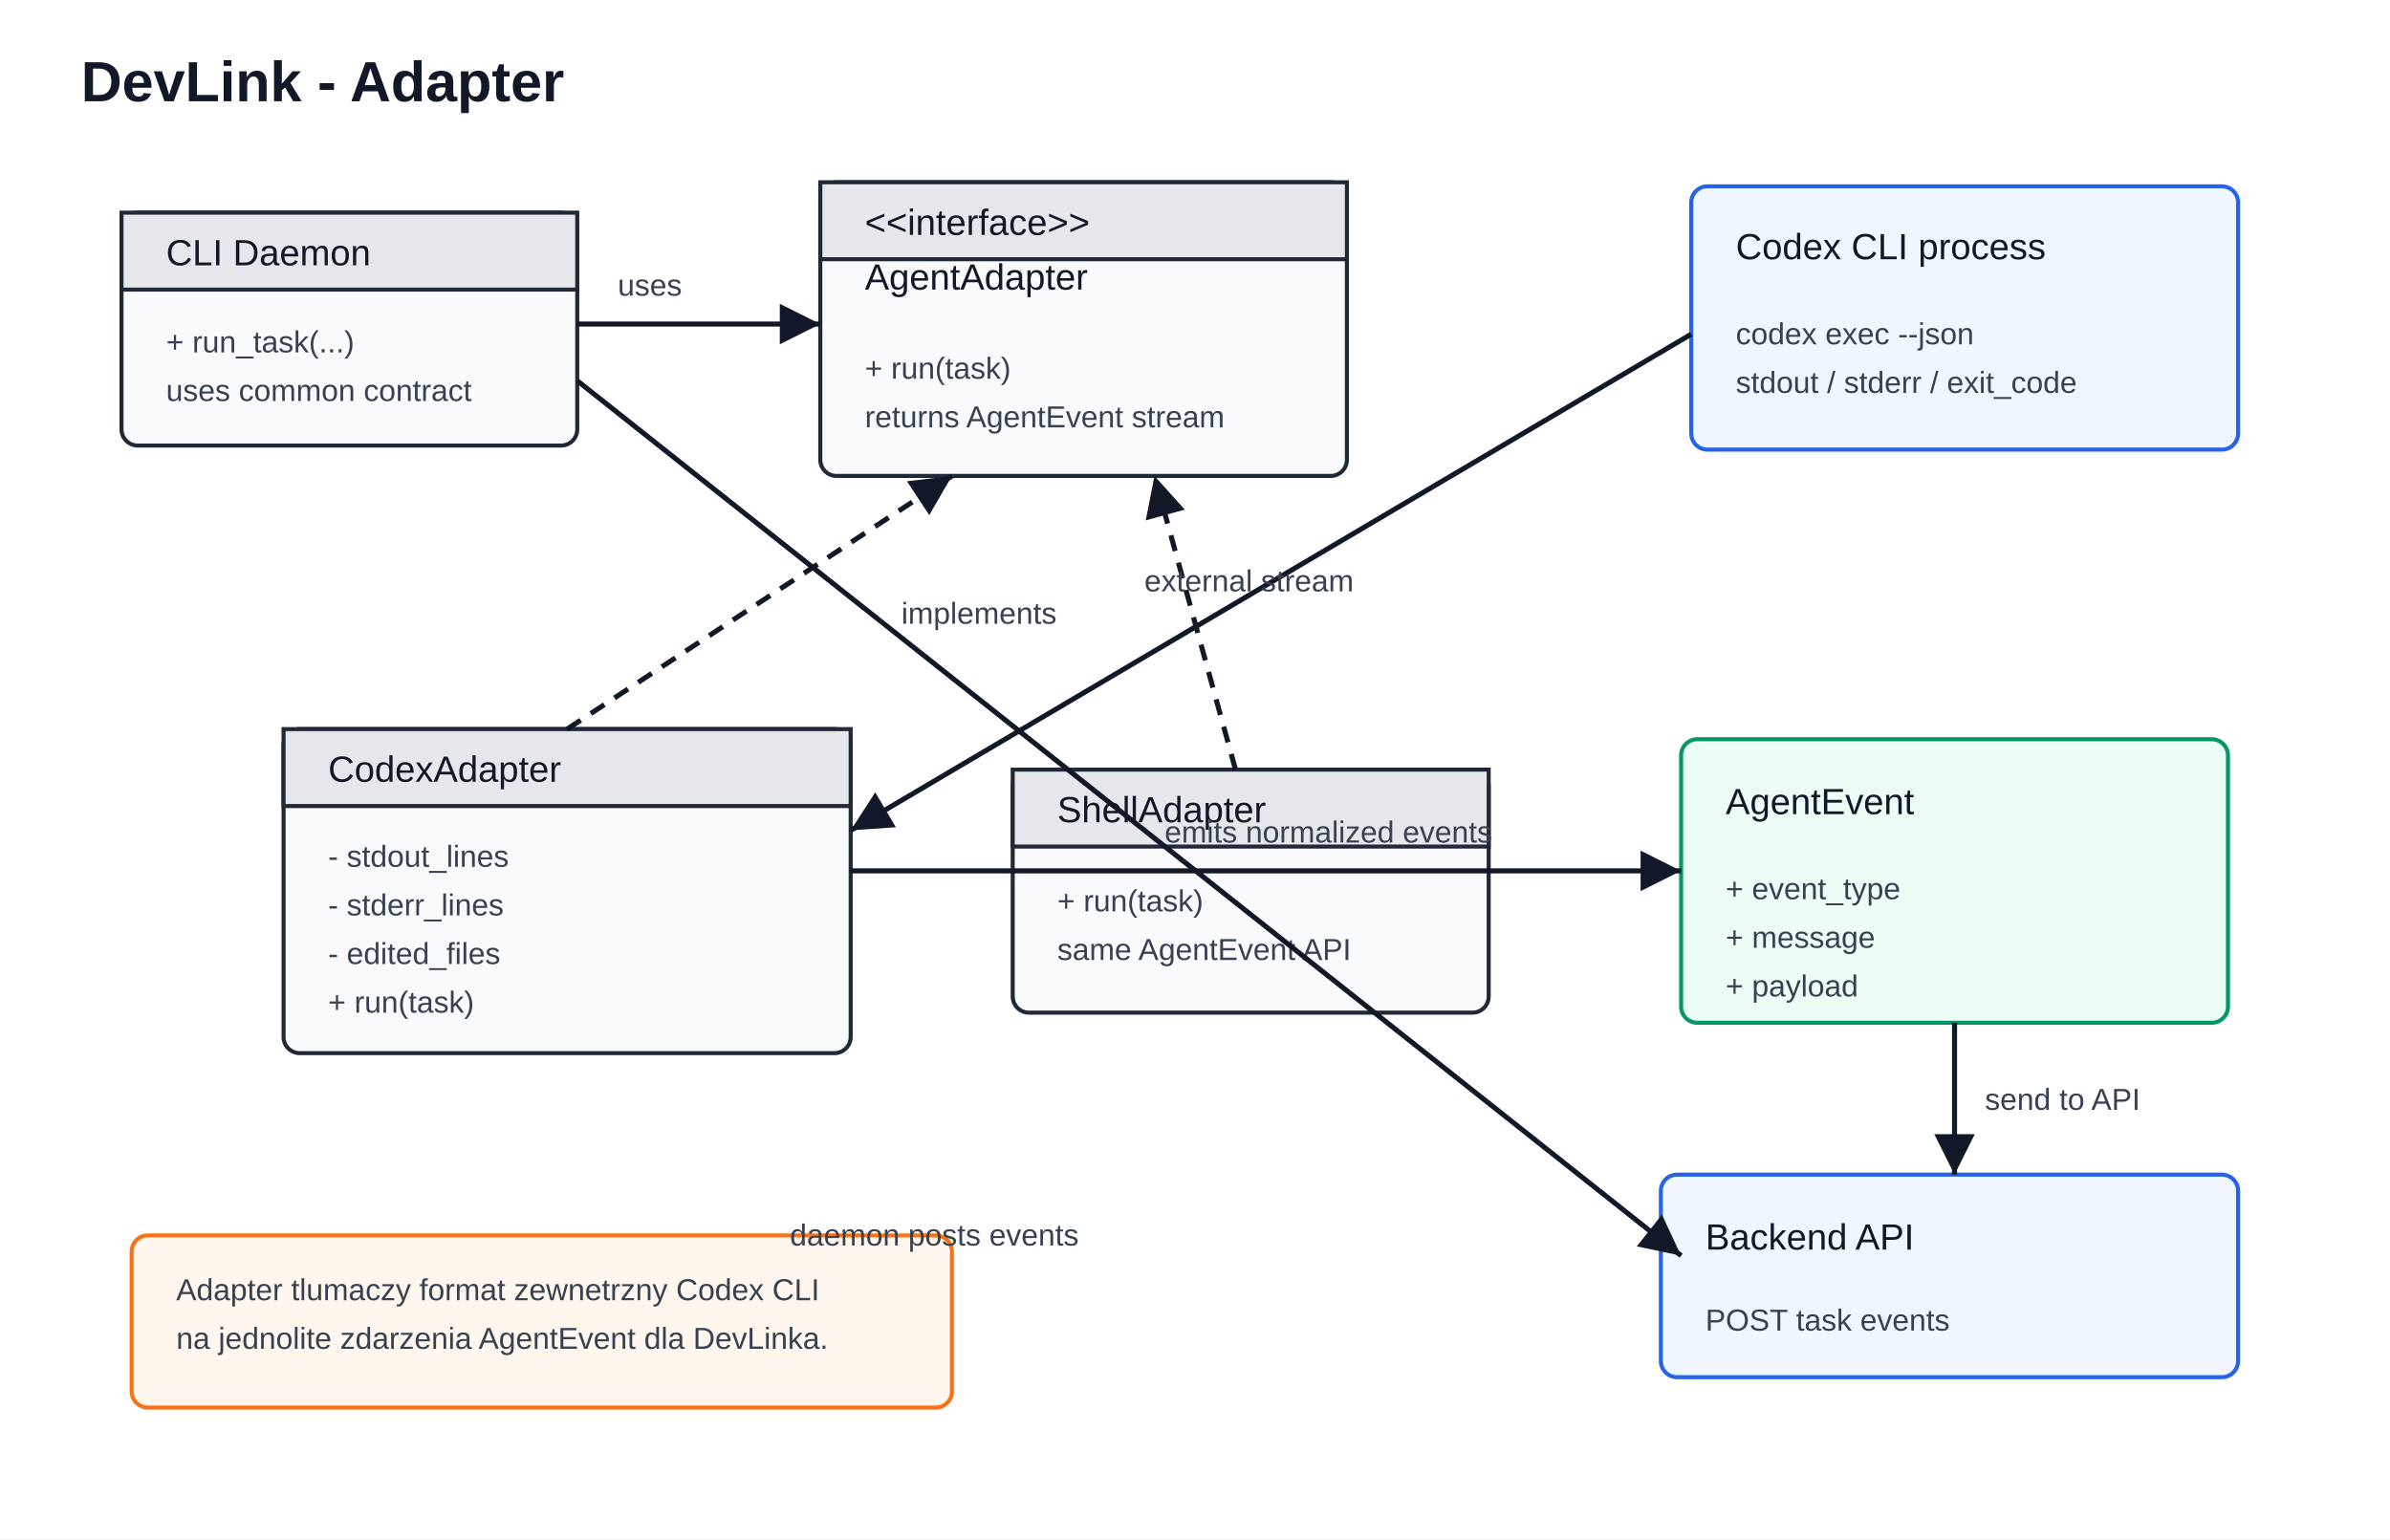
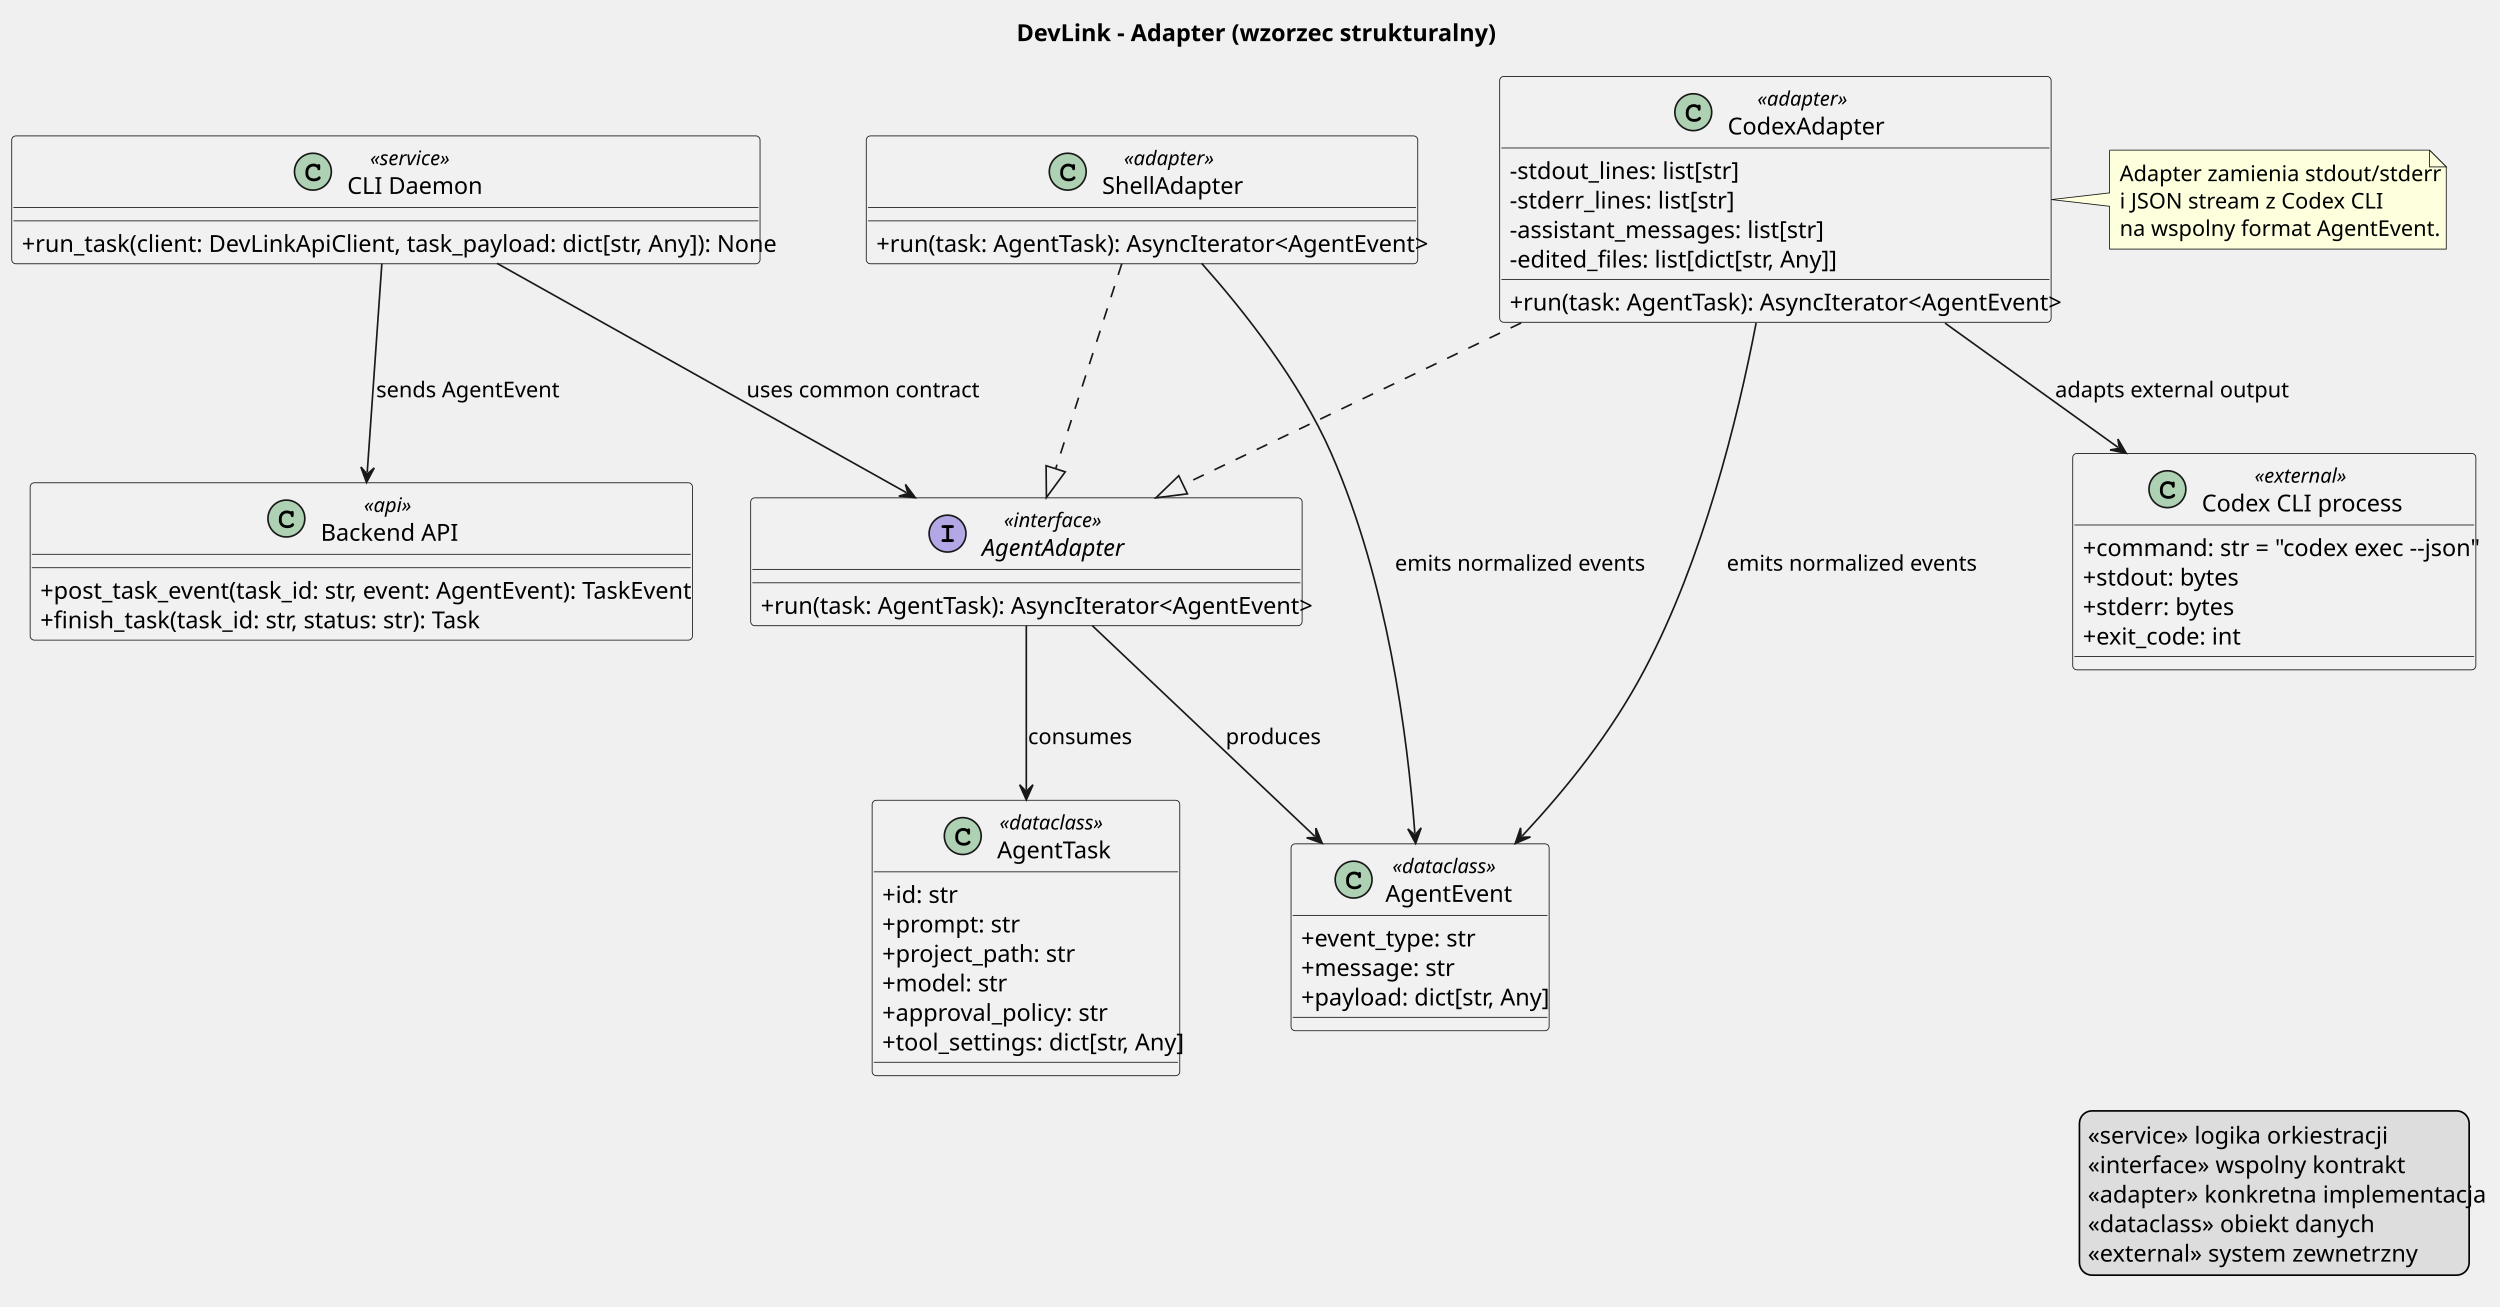
- <svg xmlns="http://www.w3.org/2000/svg" width="1180" height="760" viewBox="0 0 1180 760">
-   <style>
-     .bg { fill: #ffffff; }
-     .box { fill: #f8fafc; stroke: #1f2937; stroke-width: 2; rx: 8; }
-     .head { fill: #e5e7eb; stroke: #1f2937; stroke-width: 2; }
-     .external { fill: #eff6ff; stroke: #2563eb; stroke-width: 2; rx: 8; }
-     .event { fill: #ecfdf5; stroke: #059669; stroke-width: 2; rx: 8; }
-     .text { font-family: Arial, sans-serif; font-size: 18px; fill: #111827; }
-     .small { font-family: Arial, sans-serif; font-size: 15px; fill: #374151; }
-     .title { font-family: Arial, sans-serif; font-size: 28px; font-weight: 700; fill: #111827; }
-     .arrow { stroke: #111827; stroke-width: 2.5; fill: none; marker-end: url(#arrow); }
-     .dash { stroke: #111827; stroke-width: 2.5; fill: none; stroke-dasharray: 8 6; marker-end: url(#arrow); }
-     .note { fill: #fff7ed; stroke: #f97316; stroke-width: 2; rx: 8; }
-   </style>
-   <defs>
-     <marker id="arrow" markerWidth="12" markerHeight="12" refX="10" refY="6" orient="auto">
-       <path d="M2,2 L10,6 L2,10 Z" fill="#111827" />
-     </marker>
-   </defs>
-   <rect class="bg" width="1180" height="760" />
-   <text x="40" y="50" class="title">DevLink - Adapter</text>
-   <rect x="60" y="105" width="225" height="115" class="box" />
-   <rect x="60" y="105" width="225" height="38" class="head" />
-   <text x="82" y="131" class="text">CLI Daemon</text>
-   <text x="82" y="174" class="small">+ run_task(...)</text>
-   <text x="82" y="198" class="small">uses common contract</text>
-   <rect x="405" y="90" width="260" height="145" class="box" />
-   <rect x="405" y="90" width="260" height="38" class="head" />
-   <text x="427" y="116" class="text">&lt;&lt;interface&gt;&gt;</text>
-   <text x="427" y="143" class="text">AgentAdapter</text>
-   <text x="427" y="187" class="small">+ run(task)</text>
-   <text x="427" y="211" class="small">returns AgentEvent stream</text>
-   <rect x="140" y="360" width="280" height="160" class="box" />
-   <rect x="140" y="360" width="280" height="38" class="head" />
-   <text x="162" y="386" class="text">CodexAdapter</text>
-   <text x="162" y="428" class="small">- stdout_lines</text>
-   <text x="162" y="452" class="small">- stderr_lines</text>
-   <text x="162" y="476" class="small">- edited_files</text>
-   <text x="162" y="500" class="small">+ run(task)</text>
-   <rect x="500" y="380" width="235" height="120" class="box" />
-   <rect x="500" y="380" width="235" height="38" class="head" />
-   <text x="522" y="406" class="text">ShellAdapter</text>
-   <text x="522" y="450" class="small">+ run(task)</text>
-   <text x="522" y="474" class="small">same AgentEvent API</text>
-   <rect x="835" y="92" width="270" height="130" class="external" />
-   <text x="857" y="128" class="text">Codex CLI process</text>
-   <text x="857" y="170" class="small">codex exec --json</text>
-   <text x="857" y="194" class="small">stdout / stderr / exit_code</text>
-   <rect x="830" y="365" width="270" height="140" class="event" />
-   <text x="852" y="402" class="text">AgentEvent</text>
-   <text x="852" y="444" class="small">+ event_type</text>
-   <text x="852" y="468" class="small">+ message</text>
-   <text x="852" y="492" class="small">+ payload</text>
-   <rect x="820" y="580" width="285" height="100" class="external" />
-   <text x="842" y="617" class="text">Backend API</text>
-   <text x="842" y="657" class="small">POST task events</text>
-   <rect x="65" y="610" width="405" height="85" class="note" />
-   <text x="87" y="642" class="small">Adapter tlumaczy format zewnetrzny Codex CLI</text>
-   <text x="87" y="666" class="small">na jednolite zdarzenia AgentEvent dla DevLinka.</text>
-   <path d="M285 160 L405 160" class="arrow" />
-   <text x="305" y="146" class="small">uses</text>
-   <path d="M280 360 L470 235" class="dash" />
-   <path d="M610 380 L570 235" class="dash" />
-   <text x="445" y="308" class="small">implements</text>
-   <path d="M420 430 L830 430" class="arrow" />
-   <text x="575" y="416" class="small">emits normalized events</text>
-   <path d="M835 165 L420 410" class="arrow" />
-   <text x="565" y="292" class="small">external stream</text>
-   <path d="M965 505 L965 580" class="arrow" />
-   <text x="980" y="548" class="small">send to API</text>
-   <path d="M285 188 L830 620" class="arrow" />
-   <text x="390" y="615" class="small">daemon posts events</text>
+ <svg xmlns="http://www.w3.org/2000/svg" contentStyleType="text/css" data-diagram-type="CLASS" height="780px" preserveAspectRatio="none" style="width:1492px;height:780px;background:#FFFFFF;" version="1.1" viewBox="0 0 1492 780" width="1492px" zoomAndPan="magnify">
+   <defs />
+   <g>
+     <g class="title" data-source-line="1">
+       <text fill="#000000" font-family="sans-serif" font-size="14" font-weight="700" lengthAdjust="spacing" textLength="272.275" x="606.656" y="24.533">DevLink - Adapter (wzorzec strukturalny)</text>
+     </g>
+     <g class="entity" data-qualified-name="Daemon" data-source-line="7" id="ent0002">
+       <rect fill="#F1F1F1" height="76.312" rx="2.5" ry="2.5" style="stroke:#181818;stroke-width:0.5;" width="446.595" x="7" y="81.109" />
+       <ellipse cx="186.751" cy="102.461" fill="#ADD1B2" rx="11" ry="11" style="stroke:#181818;stroke-width:1;" />
+       <path d="M189.517,98.336 Q189.673,98.117 189.86,98.008 Q190.048,97.898 190.267,97.898 Q190.642,97.898 190.876,98.164 Q191.11,98.414 191.11,99.023 L191.11,100.477 Q191.11,101.086 190.876,101.352 Q190.642,101.617 190.267,101.617 Q189.923,101.617 189.72,101.414 Q189.517,101.227 189.407,100.711 Q189.36,100.352 189.173,100.164 Q188.845,99.789 188.235,99.57 Q187.626,99.352 187.001,99.352 Q186.235,99.352 185.595,99.68 Q184.97,100.008 184.47,100.758 Q183.985,101.508 183.985,102.539 L183.985,103.633 Q183.985,104.867 184.876,105.695 Q185.767,106.508 187.36,106.508 Q188.298,106.508 188.954,106.258 Q189.345,106.102 189.767,105.664 Q190.032,105.398 190.173,105.32 Q190.329,105.242 190.532,105.242 Q190.86,105.242 191.11,105.508 Q191.376,105.758 191.376,106.102 Q191.376,106.445 191.032,106.852 Q190.532,107.43 189.735,107.758 Q188.657,108.211 187.36,108.211 Q185.845,108.211 184.642,107.586 Q183.657,107.086 182.97,106.023 Q182.282,104.945 182.282,103.664 L182.282,102.508 Q182.282,101.18 182.892,100.039 Q183.517,98.883 184.61,98.273 Q185.704,97.648 186.939,97.648 Q187.673,97.648 188.314,97.82 Q188.97,97.977 189.517,98.336 Z " fill="#000000" />
+       <text fill="#000000" font-family="sans-serif" font-size="12" font-style="italic" lengthAdjust="spacing" textLength="51.357" x="220.869" y="98.566">«service»</text>
+       <text fill="#000000" font-family="sans-serif" font-size="14" lengthAdjust="spacing" textLength="78.593" x="207.251" y="115.736">CLI Daemon</text>
+       <line style="stroke:#181818;stroke-width:0.5;" x1="8" x2="452.595" y1="123.812" y2="123.812" />
+       <line style="stroke:#181818;stroke-width:0.5;" x1="8" x2="452.595" y1="131.812" y2="131.812" />
+       <text fill="#000000" font-family="sans-serif" font-size="14" lengthAdjust="spacing" textLength="434.595" x="13" y="150.346">+run_task(client: DevLinkApiClient, task_payload: dict[str, Any]): None</text>
+     </g>
+     <g class="entity" data-qualified-name="AgentAdapter" data-source-line="11" id="ent0003">
+       <rect fill="#F1F1F1" height="76.312" rx="2.5" ry="2.5" style="stroke:#181818;stroke-width:0.5;" width="329.106" x="448" y="297.109" />
+       <ellipse cx="565.493" cy="318.461" fill="#B4A7E5" rx="11" ry="11" style="stroke:#181818;stroke-width:1;" />
+       <path d="M566.446,315.102 L566.446,321.758 L568.165,321.758 Q568.774,321.758 569.04,321.992 Q569.305,322.227 569.305,322.617 Q569.305,322.992 569.04,323.227 Q568.774,323.461 568.165,323.461 L563.024,323.461 Q562.415,323.461 562.149,323.227 Q561.883,322.992 561.883,322.602 Q561.883,322.227 562.149,321.992 Q562.415,321.758 563.024,321.758 L564.743,321.758 L564.743,315.102 L563.024,315.102 Q562.415,315.102 562.149,314.867 Q561.883,314.633 561.883,314.242 Q561.883,313.867 562.149,313.633 Q562.415,313.398 563.024,313.398 L568.165,313.398 Q568.774,313.398 569.04,313.633 Q569.305,313.867 569.305,314.242 Q569.305,314.633 569.04,314.867 Q568.774,315.102 568.165,315.102 L566.446,315.102 Z " fill="#000000" />
+       <text fill="#000000" font-family="sans-serif" font-size="12" font-style="italic" lengthAdjust="spacing" textLength="59.373" x="599.116" y="314.566">«interface»</text>
+       <text fill="#000000" font-family="sans-serif" font-size="14" font-style="italic" lengthAdjust="spacing" textLength="85.62" x="585.993" y="331.736">AgentAdapter</text>
+       <line style="stroke:#181818;stroke-width:0.5;" x1="449" x2="776.106" y1="339.812" y2="339.812" />
+       <line style="stroke:#181818;stroke-width:0.5;" x1="449" x2="776.106" y1="347.812" y2="347.812" />
+       <text fill="#000000" font-family="sans-serif" font-size="14" lengthAdjust="spacing" textLength="317.106" x="454" y="366.346">+run(task: AgentTask): AsyncIterator&lt;AgentEvent&gt;</text>
+     </g>
+     <g class="entity" data-qualified-name="CodexAdapter" data-source-line="15" id="ent0004">
+       <rect fill="#F1F1F1" height="146.75" rx="2.5" ry="2.5" style="stroke:#181818;stroke-width:0.5;" width="329.106" x="895" y="45.609" />
+       <ellipse cx="1010.551" cy="66.961" fill="#ADD1B2" rx="11" ry="11" style="stroke:#181818;stroke-width:1;" />
+       <path d="M1013.317,62.836 Q1013.473,62.617 1013.661,62.508 Q1013.848,62.398 1014.067,62.398 Q1014.442,62.398 1014.676,62.664 Q1014.911,62.914 1014.911,63.523 L1014.911,64.977 Q1014.911,65.586 1014.676,65.852 Q1014.442,66.117 1014.067,66.117 Q1013.723,66.117 1013.52,65.914 Q1013.317,65.727 1013.207,65.211 Q1013.161,64.852 1012.973,64.664 Q1012.645,64.289 1012.036,64.07 Q1011.426,63.852 1010.801,63.852 Q1010.036,63.852 1009.395,64.18 Q1008.77,64.508 1008.27,65.258 Q1007.786,66.008 1007.786,67.039 L1007.786,68.133 Q1007.786,69.367 1008.676,70.195 Q1009.567,71.008 1011.161,71.008 Q1012.098,71.008 1012.754,70.758 Q1013.145,70.602 1013.567,70.164 Q1013.832,69.898 1013.973,69.82 Q1014.129,69.742 1014.332,69.742 Q1014.661,69.742 1014.911,70.008 Q1015.176,70.258 1015.176,70.602 Q1015.176,70.945 1014.832,71.352 Q1014.332,71.93 1013.536,72.258 Q1012.457,72.711 1011.161,72.711 Q1009.645,72.711 1008.442,72.086 Q1007.457,71.586 1006.77,70.523 Q1006.082,69.445 1006.082,68.164 L1006.082,67.008 Q1006.082,65.68 1006.692,64.539 Q1007.317,63.383 1008.411,62.773 Q1009.504,62.148 1010.739,62.148 Q1011.473,62.148 1012.114,62.32 Q1012.77,62.477 1013.317,62.836 Z " fill="#000000" />
+       <text fill="#000000" font-family="sans-serif" font-size="12" font-style="italic" lengthAdjust="spacing" textLength="54.047" x="1048.779" y="63.066">«adapter»</text>
+       <text fill="#000000" font-family="sans-serif" font-size="14" lengthAdjust="spacing" textLength="89.503" x="1031.051" y="80.236">CodexAdapter</text>
+       <line style="stroke:#181818;stroke-width:0.5;" x1="896" x2="1223.105" y1="88.312" y2="88.312" />
+       <text fill="#000000" font-family="sans-serif" font-size="14" lengthAdjust="spacing" textLength="127.6" x="901" y="106.846">-stdout_lines: list[str]</text>
+       <text fill="#000000" font-family="sans-serif" font-size="14" lengthAdjust="spacing" textLength="125.248" x="901" y="124.455">-stderr_lines: list[str]</text>
+       <text fill="#000000" font-family="sans-serif" font-size="14" lengthAdjust="spacing" textLength="179.724" x="901" y="142.065">-assistant_messages: list[str]</text>
+       <text fill="#000000" font-family="sans-serif" font-size="14" lengthAdjust="spacing" textLength="185.179" x="901" y="159.674">-edited_files: list[dict[str, Any]]</text>
+       <line style="stroke:#181818;stroke-width:0.5;" x1="896" x2="1223.105" y1="166.75" y2="166.75" />
+       <text fill="#000000" font-family="sans-serif" font-size="14" lengthAdjust="spacing" textLength="317.106" x="901" y="185.283">+run(task: AgentTask): AsyncIterator&lt;AgentEvent&gt;</text>
+     </g>
+     <g class="entity" data-qualified-name="ShellAdapter" data-source-line="23" id="ent0005">
+       <rect fill="#F1F1F1" height="76.312" rx="2.5" ry="2.5" style="stroke:#181818;stroke-width:0.5;" width="329.106" x="517" y="81.109" />
+       <ellipse cx="637.22" cy="102.461" fill="#ADD1B2" rx="11" ry="11" style="stroke:#181818;stroke-width:1;" />
+       <path d="M639.986,98.336 Q640.142,98.117 640.33,98.008 Q640.517,97.898 640.736,97.898 Q641.111,97.898 641.345,98.164 Q641.58,98.414 641.58,99.023 L641.58,100.477 Q641.58,101.086 641.345,101.352 Q641.111,101.617 640.736,101.617 Q640.392,101.617 640.189,101.414 Q639.986,101.227 639.876,100.711 Q639.83,100.352 639.642,100.164 Q639.314,99.789 638.705,99.57 Q638.095,99.352 637.47,99.352 Q636.705,99.352 636.064,99.68 Q635.439,100.008 634.939,100.758 Q634.455,101.508 634.455,102.539 L634.455,103.633 Q634.455,104.867 635.345,105.695 Q636.236,106.508 637.83,106.508 Q638.767,106.508 639.423,106.258 Q639.814,106.102 640.236,105.664 Q640.501,105.398 640.642,105.32 Q640.798,105.242 641.001,105.242 Q641.33,105.242 641.58,105.508 Q641.845,105.758 641.845,106.102 Q641.845,106.445 641.501,106.852 Q641.001,107.43 640.205,107.758 Q639.126,108.211 637.83,108.211 Q636.314,108.211 635.111,107.586 Q634.126,107.086 633.439,106.023 Q632.751,104.945 632.751,103.664 L632.751,102.508 Q632.751,101.18 633.361,100.039 Q633.986,98.883 635.08,98.273 Q636.173,97.648 637.408,97.648 Q638.142,97.648 638.783,97.82 Q639.439,97.977 639.986,98.336 Z " fill="#000000" />
+       <text fill="#000000" font-family="sans-serif" font-size="12" font-style="italic" lengthAdjust="spacing" textLength="54.047" x="670.779" y="98.566">«adapter»</text>
+       <text fill="#000000" font-family="sans-serif" font-size="14" lengthAdjust="spacing" textLength="80.165" x="657.72" y="115.736">ShellAdapter</text>
+       <line style="stroke:#181818;stroke-width:0.5;" x1="518" x2="845.106" y1="123.812" y2="123.812" />
+       <line style="stroke:#181818;stroke-width:0.5;" x1="518" x2="845.106" y1="131.812" y2="131.812" />
+       <text fill="#000000" font-family="sans-serif" font-size="14" lengthAdjust="spacing" textLength="317.106" x="523" y="150.346">+run(task: AgentTask): AsyncIterator&lt;AgentEvent&gt;</text>
+     </g>
+     <g class="entity" data-qualified-name="AgentTask" data-source-line="27" id="ent0006">
+       <rect fill="#F1F1F1" height="164.359" rx="2.5" ry="2.5" style="stroke:#181818;stroke-width:0.5;" width="183.582" x="520.5" y="477.609" />
+       <ellipse cx="574.579" cy="498.961" fill="#ADD1B2" rx="11" ry="11" style="stroke:#181818;stroke-width:1;" />
+       <path d="M577.345,494.836 Q577.501,494.617 577.688,494.508 Q577.876,494.398 578.095,494.398 Q578.47,494.398 578.704,494.664 Q578.938,494.914 578.938,495.523 L578.938,496.977 Q578.938,497.586 578.704,497.852 Q578.47,498.117 578.095,498.117 Q577.751,498.117 577.548,497.914 Q577.345,497.727 577.235,497.211 Q577.188,496.852 577.001,496.664 Q576.673,496.289 576.063,496.07 Q575.454,495.852 574.829,495.852 Q574.063,495.852 573.423,496.18 Q572.798,496.508 572.298,497.258 Q571.813,498.008 571.813,499.039 L571.813,500.133 Q571.813,501.367 572.704,502.195 Q573.595,503.008 575.188,503.008 Q576.126,503.008 576.782,502.758 Q577.173,502.602 577.595,502.164 Q577.86,501.898 578.001,501.82 Q578.157,501.742 578.36,501.742 Q578.688,501.742 578.938,502.008 Q579.204,502.258 579.204,502.602 Q579.204,502.945 578.86,503.352 Q578.36,503.93 577.563,504.258 Q576.485,504.711 575.188,504.711 Q573.673,504.711 572.47,504.086 Q571.485,503.586 570.798,502.523 Q570.11,501.445 570.11,500.164 L570.11,499.008 Q570.11,497.68 570.72,496.539 Q571.345,495.383 572.438,494.773 Q573.532,494.148 574.767,494.148 Q575.501,494.148 576.142,494.32 Q576.798,494.477 577.345,494.836 Z " fill="#000000" />
+       <text fill="#000000" font-family="sans-serif" font-size="12" font-style="italic" lengthAdjust="spacing" textLength="64.043" x="596.519" y="495.066">«dataclass»</text>
+       <text fill="#000000" font-family="sans-serif" font-size="14" lengthAdjust="spacing" textLength="66.924" x="595.079" y="512.236">AgentTask</text>
+       <line style="stroke:#181818;stroke-width:0.5;" x1="521.5" x2="703.082" y1="520.312" y2="520.312" />
+       <text fill="#000000" font-family="sans-serif" font-size="14" lengthAdjust="spacing" textLength="42.403" x="526.5" y="538.846">+id: str</text>
+       <text fill="#000000" font-family="sans-serif" font-size="14" lengthAdjust="spacing" textLength="75.079" x="526.5" y="556.455">+prompt: str</text>
+       <text fill="#000000" font-family="sans-serif" font-size="14" lengthAdjust="spacing" textLength="108.561" x="526.5" y="574.064">+project_path: str</text>
+       <text fill="#000000" font-family="sans-serif" font-size="14" lengthAdjust="spacing" textLength="69.638" x="526.5" y="591.674">+model: str</text>
+       <text fill="#000000" font-family="sans-serif" font-size="14" lengthAdjust="spacing" textLength="128.789" x="526.5" y="609.283">+approval_policy: str</text>
+       <text fill="#000000" font-family="sans-serif" font-size="14" lengthAdjust="spacing" textLength="171.582" x="526.5" y="626.893">+tool_settings: dict[str, Any]</text>
+       <line style="stroke:#181818;stroke-width:0.5;" x1="521.5" x2="703.082" y1="633.969" y2="633.969" />
+     </g>
+     <g class="entity" data-qualified-name="AgentEvent" data-source-line="36" id="ent0007">
+       <rect fill="#F1F1F1" height="111.531" rx="2.5" ry="2.5" style="stroke:#181818;stroke-width:0.5;" width="154.017" x="770.5" y="503.609" />
+       <ellipse cx="807.834" cy="524.961" fill="#ADD1B2" rx="11" ry="11" style="stroke:#181818;stroke-width:1;" />
+       <path d="M810.6,520.836 Q810.756,520.617 810.943,520.508 Q811.131,520.398 811.35,520.398 Q811.725,520.398 811.959,520.664 Q812.193,520.914 812.193,521.523 L812.193,522.977 Q812.193,523.586 811.959,523.852 Q811.725,524.117 811.35,524.117 Q811.006,524.117 810.803,523.914 Q810.6,523.727 810.49,523.211 Q810.443,522.852 810.256,522.664 Q809.928,522.289 809.318,522.07 Q808.709,521.852 808.084,521.852 Q807.318,521.852 806.678,522.18 Q806.053,522.508 805.553,523.258 Q805.068,524.008 805.068,525.039 L805.068,526.133 Q805.068,527.367 805.959,528.195 Q806.85,529.008 808.443,529.008 Q809.381,529.008 810.037,528.758 Q810.428,528.602 810.85,528.164 Q811.115,527.898 811.256,527.82 Q811.412,527.742 811.615,527.742 Q811.943,527.742 812.193,528.008 Q812.459,528.258 812.459,528.602 Q812.459,528.945 812.115,529.352 Q811.615,529.93 810.818,530.258 Q809.74,530.711 808.443,530.711 Q806.928,530.711 805.725,530.086 Q804.74,529.586 804.053,528.523 Q803.365,527.445 803.365,526.164 L803.365,525.008 Q803.365,523.68 803.975,522.539 Q804.6,521.383 805.693,520.773 Q806.787,520.148 808.021,520.148 Q808.756,520.148 809.396,520.32 Q810.053,520.477 810.6,520.836 Z " fill="#000000" />
+       <text fill="#000000" font-family="sans-serif" font-size="12" font-style="italic" lengthAdjust="spacing" textLength="64.043" x="830.968" y="521.066">«dataclass»</text>
+       <text fill="#000000" font-family="sans-serif" font-size="14" lengthAdjust="spacing" textLength="72.386" x="826.797" y="538.236">AgentEvent</text>
+       <line style="stroke:#181818;stroke-width:0.5;" x1="771.5" x2="923.517" y1="546.312" y2="546.312" />
+       <text fill="#000000" font-family="sans-serif" font-size="14" lengthAdjust="spacing" textLength="100.003" x="776.5" y="564.846">+event_type: str</text>
+       <text fill="#000000" font-family="sans-serif" font-size="14" lengthAdjust="spacing" textLength="88.314" x="776.5" y="582.455">+message: str</text>
+       <text fill="#000000" font-family="sans-serif" font-size="14" lengthAdjust="spacing" textLength="142.017" x="776.5" y="600.064">+payload: dict[str, Any]</text>
+       <line style="stroke:#181818;stroke-width:0.5;" x1="771.5" x2="923.517" y1="607.141" y2="607.141" />
+     </g>
+     <g class="entity" data-qualified-name="CodexProcess" data-source-line="42" id="ent0008">
+       <rect fill="#F1F1F1" height="129.141" rx="2.5" ry="2.5" style="stroke:#181818;stroke-width:0.5;" width="240.587" x="1237" y="270.609" />
+       <ellipse cx="1293.516" cy="291.961" fill="#ADD1B2" rx="11" ry="11" style="stroke:#181818;stroke-width:1;" />
+       <path d="M1296.282,287.836 Q1296.438,287.617 1296.626,287.508 Q1296.813,287.398 1297.032,287.398 Q1297.407,287.398 1297.641,287.664 Q1297.876,287.914 1297.876,288.523 L1297.876,289.977 Q1297.876,290.586 1297.641,290.852 Q1297.407,291.117 1297.032,291.117 Q1296.688,291.117 1296.485,290.914 Q1296.282,290.727 1296.172,290.211 Q1296.126,289.852 1295.938,289.664 Q1295.61,289.289 1295.001,289.07 Q1294.391,288.852 1293.766,288.852 Q1293.001,288.852 1292.36,289.18 Q1291.735,289.508 1291.235,290.258 Q1290.751,291.008 1290.751,292.039 L1290.751,293.133 Q1290.751,294.367 1291.641,295.195 Q1292.532,296.008 1294.126,296.008 Q1295.063,296.008 1295.719,295.758 Q1296.11,295.602 1296.532,295.164 Q1296.797,294.898 1296.938,294.82 Q1297.094,294.742 1297.297,294.742 Q1297.626,294.742 1297.876,295.008 Q1298.141,295.258 1298.141,295.602 Q1298.141,295.945 1297.797,296.352 Q1297.297,296.93 1296.501,297.258 Q1295.422,297.711 1294.126,297.711 Q1292.61,297.711 1291.407,297.086 Q1290.422,296.586 1289.735,295.523 Q1289.047,294.445 1289.047,293.164 L1289.047,292.008 Q1289.047,290.68 1289.657,289.539 Q1290.282,288.383 1291.376,287.773 Q1292.469,287.148 1293.704,287.148 Q1294.438,287.148 1295.079,287.32 Q1295.735,287.477 1296.282,287.836 Z " fill="#000000" />
+       <text fill="#000000" font-family="sans-serif" font-size="12" font-style="italic" lengthAdjust="spacing" textLength="56.039" x="1345.524" y="288.066">«external»</text>
+       <text fill="#000000" font-family="sans-serif" font-size="14" lengthAdjust="spacing" textLength="119.055" x="1314.016" y="305.236">Codex CLI process</text>
+       <line style="stroke:#181818;stroke-width:0.5;" x1="1238" x2="1476.587" y1="313.312" y2="313.312" />
+       <text fill="#000000" font-family="sans-serif" font-size="14" lengthAdjust="spacing" textLength="228.587" x="1243" y="331.846">+command: str = "codex exec --json"</text>
+       <text fill="#000000" font-family="sans-serif" font-size="14" lengthAdjust="spacing" textLength="87.555" x="1243" y="349.455">+stdout: bytes</text>
+       <text fill="#000000" font-family="sans-serif" font-size="14" lengthAdjust="spacing" textLength="85.203" x="1243" y="367.065">+stderr: bytes</text>
+       <text fill="#000000" font-family="sans-serif" font-size="14" lengthAdjust="spacing" textLength="90.672" x="1243" y="384.674">+exit_code: int</text>
+       <line style="stroke:#181818;stroke-width:0.5;" x1="1238" x2="1476.587" y1="391.75" y2="391.75" />
+     </g>
+     <g class="entity" data-qualified-name="BackendApi" data-source-line="49" id="ent0009">
+       <rect fill="#F1F1F1" height="93.922" rx="2.5" ry="2.5" style="stroke:#181818;stroke-width:0.5;" width="395.257" x="18" y="288.109" />
+       <ellipse cx="170.91" cy="309.461" fill="#ADD1B2" rx="11" ry="11" style="stroke:#181818;stroke-width:1;" />
+       <path d="M173.675,305.336 Q173.832,305.117 174.019,305.008 Q174.207,304.898 174.425,304.898 Q174.8,304.898 175.035,305.164 Q175.269,305.414 175.269,306.023 L175.269,307.477 Q175.269,308.086 175.035,308.352 Q174.8,308.617 174.425,308.617 Q174.082,308.617 173.878,308.414 Q173.675,308.227 173.566,307.711 Q173.519,307.352 173.332,307.164 Q173.003,306.789 172.394,306.57 Q171.785,306.352 171.16,306.352 Q170.394,306.352 169.753,306.68 Q169.128,307.008 168.628,307.758 Q168.144,308.508 168.144,309.539 L168.144,310.633 Q168.144,311.867 169.035,312.695 Q169.925,313.508 171.519,313.508 Q172.457,313.508 173.113,313.258 Q173.503,313.102 173.925,312.664 Q174.191,312.398 174.332,312.32 Q174.488,312.242 174.691,312.242 Q175.019,312.242 175.269,312.508 Q175.535,312.758 175.535,313.102 Q175.535,313.445 175.191,313.852 Q174.691,314.43 173.894,314.758 Q172.816,315.211 171.519,315.211 Q170.003,315.211 168.8,314.586 Q167.816,314.086 167.128,313.023 Q166.441,311.945 166.441,310.664 L166.441,309.508 Q166.441,308.18 167.05,307.039 Q167.675,305.883 168.769,305.273 Q169.863,304.648 171.097,304.648 Q171.832,304.648 172.472,304.82 Q173.128,304.977 173.675,305.336 Z " fill="#000000" />
+       <text fill="#000000" font-family="sans-serif" font-size="12" font-style="italic" lengthAdjust="spacing" textLength="29.361" x="217.198" y="305.566">«api»</text>
+       <text fill="#000000" font-family="sans-serif" font-size="14" lengthAdjust="spacing" textLength="80.938" x="191.41" y="322.736">Backend API</text>
+       <line style="stroke:#181818;stroke-width:0.5;" x1="19" x2="412.257" y1="330.812" y2="330.812" />
+       <line style="stroke:#181818;stroke-width:0.5;" x1="19" x2="412.257" y1="338.812" y2="338.812" />
+       <text fill="#000000" font-family="sans-serif" font-size="14" lengthAdjust="spacing" textLength="383.257" x="24" y="357.346">+post_task_event(task_id: str, event: AgentEvent): TaskEvent</text>
+       <text fill="#000000" font-family="sans-serif" font-size="14" lengthAdjust="spacing" textLength="257.913" x="24" y="374.955">+finish_task(task_id: str, status: str): Task</text>
+     </g>
+     <g class="entity" data-qualified-name="GMN19" data-source-line="68" id="ent0020">
+       <path d="M1259,89.609 L1259,115.109 L1224.15,119.109 L1259,123.109 L1259,148.664 A0,0 0 0 0 1259,148.664 L1459.931,148.664 A0,0 0 0 0 1459.931,148.664 L1459.931,99.609 L1449.931,89.609 L1259,89.609 A0,0 0 0 0 1259,89.609" fill="#FEFFDD" style="stroke:#181818;stroke-width:0.5;" />
+       <path d="M1449.931,89.609 L1449.931,99.609 L1459.931,99.609 L1449.931,89.609" fill="#FEFFDD" style="stroke:#181818;stroke-width:0.5;" />
+       <text fill="#000000" font-family="sans-serif" font-size="13" lengthAdjust="spacing" textLength="177.036" x="1265" y="108.105">Adapter zamienia stdout/stderr</text>
+       <text fill="#000000" font-family="sans-serif" font-size="13" lengthAdjust="spacing" textLength="159.656" x="1265" y="124.456">i JSON stream z Codex CLI</text>
+       <text fill="#000000" font-family="sans-serif" font-size="13" lengthAdjust="spacing" textLength="179.931" x="1265" y="140.808">na wspolny format AgentEvent.</text>
+     </g>
+     <g class="link" data-entity-1="ent0002" data-entity-2="ent0003" data-link-type="dependency" data-source-line="54" id="lnk10">
+       <path codeLine="54" d="M296.6,157.139 C366.54,196.319 471.015,254.847 541.015,294.057" fill="none" id="Daemon-to-AgentAdapter" style="stroke:#181818;stroke-width:1;" />
+       <polygon fill="#181818" points="546.25,296.989,540.353,289.101,541.888,294.546,536.443,296.081,546.25,296.989" style="stroke:#181818;stroke-width:1;" />
+       <text fill="#000000" font-family="sans-serif" font-size="13" lengthAdjust="spacing" textLength="130.774" x="445.5" y="237.105">uses common contract</text>
+     </g>
+     <g class="link" data-entity-1="ent0002" data-entity-2="ent0009" data-link-type="dependency" data-source-line="55" id="lnk11">
+       <path codeLine="55" d="M227.89,157.389 C225.34,193.669 221.888,242.914 219.158,281.964" fill="none" id="Daemon-to-BackendApi" style="stroke:#181818;stroke-width:1;" />
+       <polygon fill="#181818" points="218.74,287.949,223.358,279.25,219.089,282.962,215.377,278.692,218.74,287.949" style="stroke:#181818;stroke-width:1;" />
+       <text fill="#000000" font-family="sans-serif" font-size="13" lengthAdjust="spacing" textLength="105.517" x="224.5" y="237.105">sends AgentEvent</text>
+     </g>
+     <g class="link" data-entity-1="ent0004" data-entity-2="ent0003" data-link-type="extension" data-source-line="57" id="lnk12">
+       <path codeLine="57" d="M907.85,192.709 C834.56,227.799 765.956,260.647 706.066,289.317" fill="none" id="CodexAdapter-to-AgentAdapter" style="stroke:#181818;stroke-width:1;stroke-dasharray:7,7;" />
+       <polygon fill="none" points="689.83,297.089,708.656,294.729,703.475,283.905,689.83,297.089" style="stroke:#181818;stroke-width:1;" />
+     </g>
+     <g class="link" data-entity-1="ent0005" data-entity-2="ent0003" data-link-type="extension" data-source-line="58" id="lnk13">
+       <path codeLine="58" d="M669.48,157.389 C656.86,196.539 642.631,240.637 630.021,279.767" fill="none" id="ShellAdapter-to-AgentAdapter" style="stroke:#181818;stroke-width:1;stroke-dasharray:7,7;" />
+       <polygon fill="none" points="624.5,296.899,635.732,281.607,624.31,277.927,624.5,296.899" style="stroke:#181818;stroke-width:1;" />
+     </g>
+     <g class="link" data-entity-1="ent0004" data-entity-2="ent0008" data-link-type="dependency" data-source-line="60" id="lnk14">
+       <path codeLine="60" d="M1160.81,192.859 C1195.9,218.059 1230.066,242.6 1264.056,267.01" fill="none" id="CodexAdapter-to-CodexProcess" style="stroke:#181818;stroke-width:1;" />
+       <polygon fill="#181818" points="1268.93,270.509,1263.953,262.011,1264.869,267.593,1259.286,268.509,1268.93,270.509" style="stroke:#181818;stroke-width:1;" />
+       <text fill="#000000" font-family="sans-serif" font-size="13" lengthAdjust="spacing" textLength="128.648" x="1226.5" y="237.105">adapts external output</text>
+     </g>
+     <g class="link" data-entity-1="ent0004" data-entity-2="ent0007" data-link-type="dependency" data-source-line="61" id="lnk15">
+       <path codeLine="61" d="M1048.05,192.769 C1036.83,251.139 1016.22,333.909 981.5,399.609 C961.43,437.589 935.147,470.227 908.397,498.977" fill="none" id="CodexAdapter-to-AgentEvent" style="stroke:#181818;stroke-width:1;" />
+       <polygon fill="#181818" points="904.31,503.369,913.369,499.505,907.716,499.709,907.512,494.056,904.31,503.369" style="stroke:#181818;stroke-width:1;" />
+       <text fill="#000000" font-family="sans-serif" font-size="13" lengthAdjust="spacing" textLength="140.169" x="1030.5" y="340.604">emits normalized events</text>
+     </g>
+     <g class="link" data-entity-1="ent0005" data-entity-2="ent0007" data-link-type="dependency" data-source-line="62" id="lnk16">
+       <path codeLine="62" d="M717.15,157.179 C742.69,185.869 775.75,227.819 794.5,270.609 C827.96,346.979 839.844,437.707 844.394,497.367" fill="none" id="ShellAdapter-to-AgentEvent" style="stroke:#181818;stroke-width:1;" />
+       <polygon fill="#181818" points="844.85,503.349,848.154,494.071,844.47,498.364,840.177,494.68,844.85,503.349" style="stroke:#181818;stroke-width:1;" />
+       <text fill="#000000" font-family="sans-serif" font-size="13" lengthAdjust="spacing" textLength="140.169" x="832.5" y="340.604">emits normalized events</text>
+     </g>
+     <g class="link" data-entity-1="ent0003" data-entity-2="ent0006" data-link-type="dependency" data-source-line="64" id="lnk17">
+       <path codeLine="64" d="M612.5,373.349 C612.5,401.679 612.5,435.729 612.5,471.349" fill="none" id="AgentAdapter-to-AgentTask" style="stroke:#181818;stroke-width:1;" />
+       <polygon fill="#181818" points="612.5,477.349,616.5,468.349,612.5,472.349,608.5,468.349,612.5,477.349" style="stroke:#181818;stroke-width:1;" />
+       <text fill="#000000" font-family="sans-serif" font-size="13" lengthAdjust="spacing" textLength="59.249" x="613.5" y="444.104">consumes</text>
+     </g>
+     <g class="link" data-entity-1="ent0003" data-entity-2="ent0007" data-link-type="dependency" data-source-line="65" id="lnk18">
+       <path codeLine="65" d="M651.83,373.349 C689.33,408.859 741.912,458.645 784.722,499.165" fill="none" id="AgentAdapter-to-AgentEvent" style="stroke:#181818;stroke-width:1;" />
+       <polygon fill="#181818" points="789.08,503.289,785.293,494.198,785.449,499.852,779.794,500.008,789.08,503.289" style="stroke:#181818;stroke-width:1;" />
+       <text fill="#000000" font-family="sans-serif" font-size="13" lengthAdjust="spacing" textLength="53.479" x="731.5" y="444.104">produces</text>
+     </g>
+     <g class="legend" data-source-line="73">
+       <rect fill="#DDDDDD" height="98.047" rx="7.5" ry="7.5" style="stroke:#000000;stroke-width:1;" width="232.578" x="1241.009" y="662.969" />
+       <text fill="#000000" font-family="sans-serif" font-size="14" lengthAdjust="spacing" textLength="171.179" x="1246.009" y="682.502">«service» logika orkiestracji</text>
+       <text fill="#000000" font-family="sans-serif" font-size="14" lengthAdjust="spacing" textLength="177.427" x="1246.009" y="700.111">«interface» wspolny kontrakt</text>
+       <text fill="#000000" font-family="sans-serif" font-size="14" lengthAdjust="spacing" textLength="222.578" x="1246.009" y="717.721">«adapter» konkretna implementacja</text>
+       <text fill="#000000" font-family="sans-serif" font-size="14" lengthAdjust="spacing" textLength="164.999" x="1246.009" y="735.33">«dataclass» obiekt danych</text>
+       <text fill="#000000" font-family="sans-serif" font-size="14" lengthAdjust="spacing" textLength="188.303" x="1246.009" y="752.939">«external» system zewnetrzny</text>
+     </g>
+   </g>
</svg>
